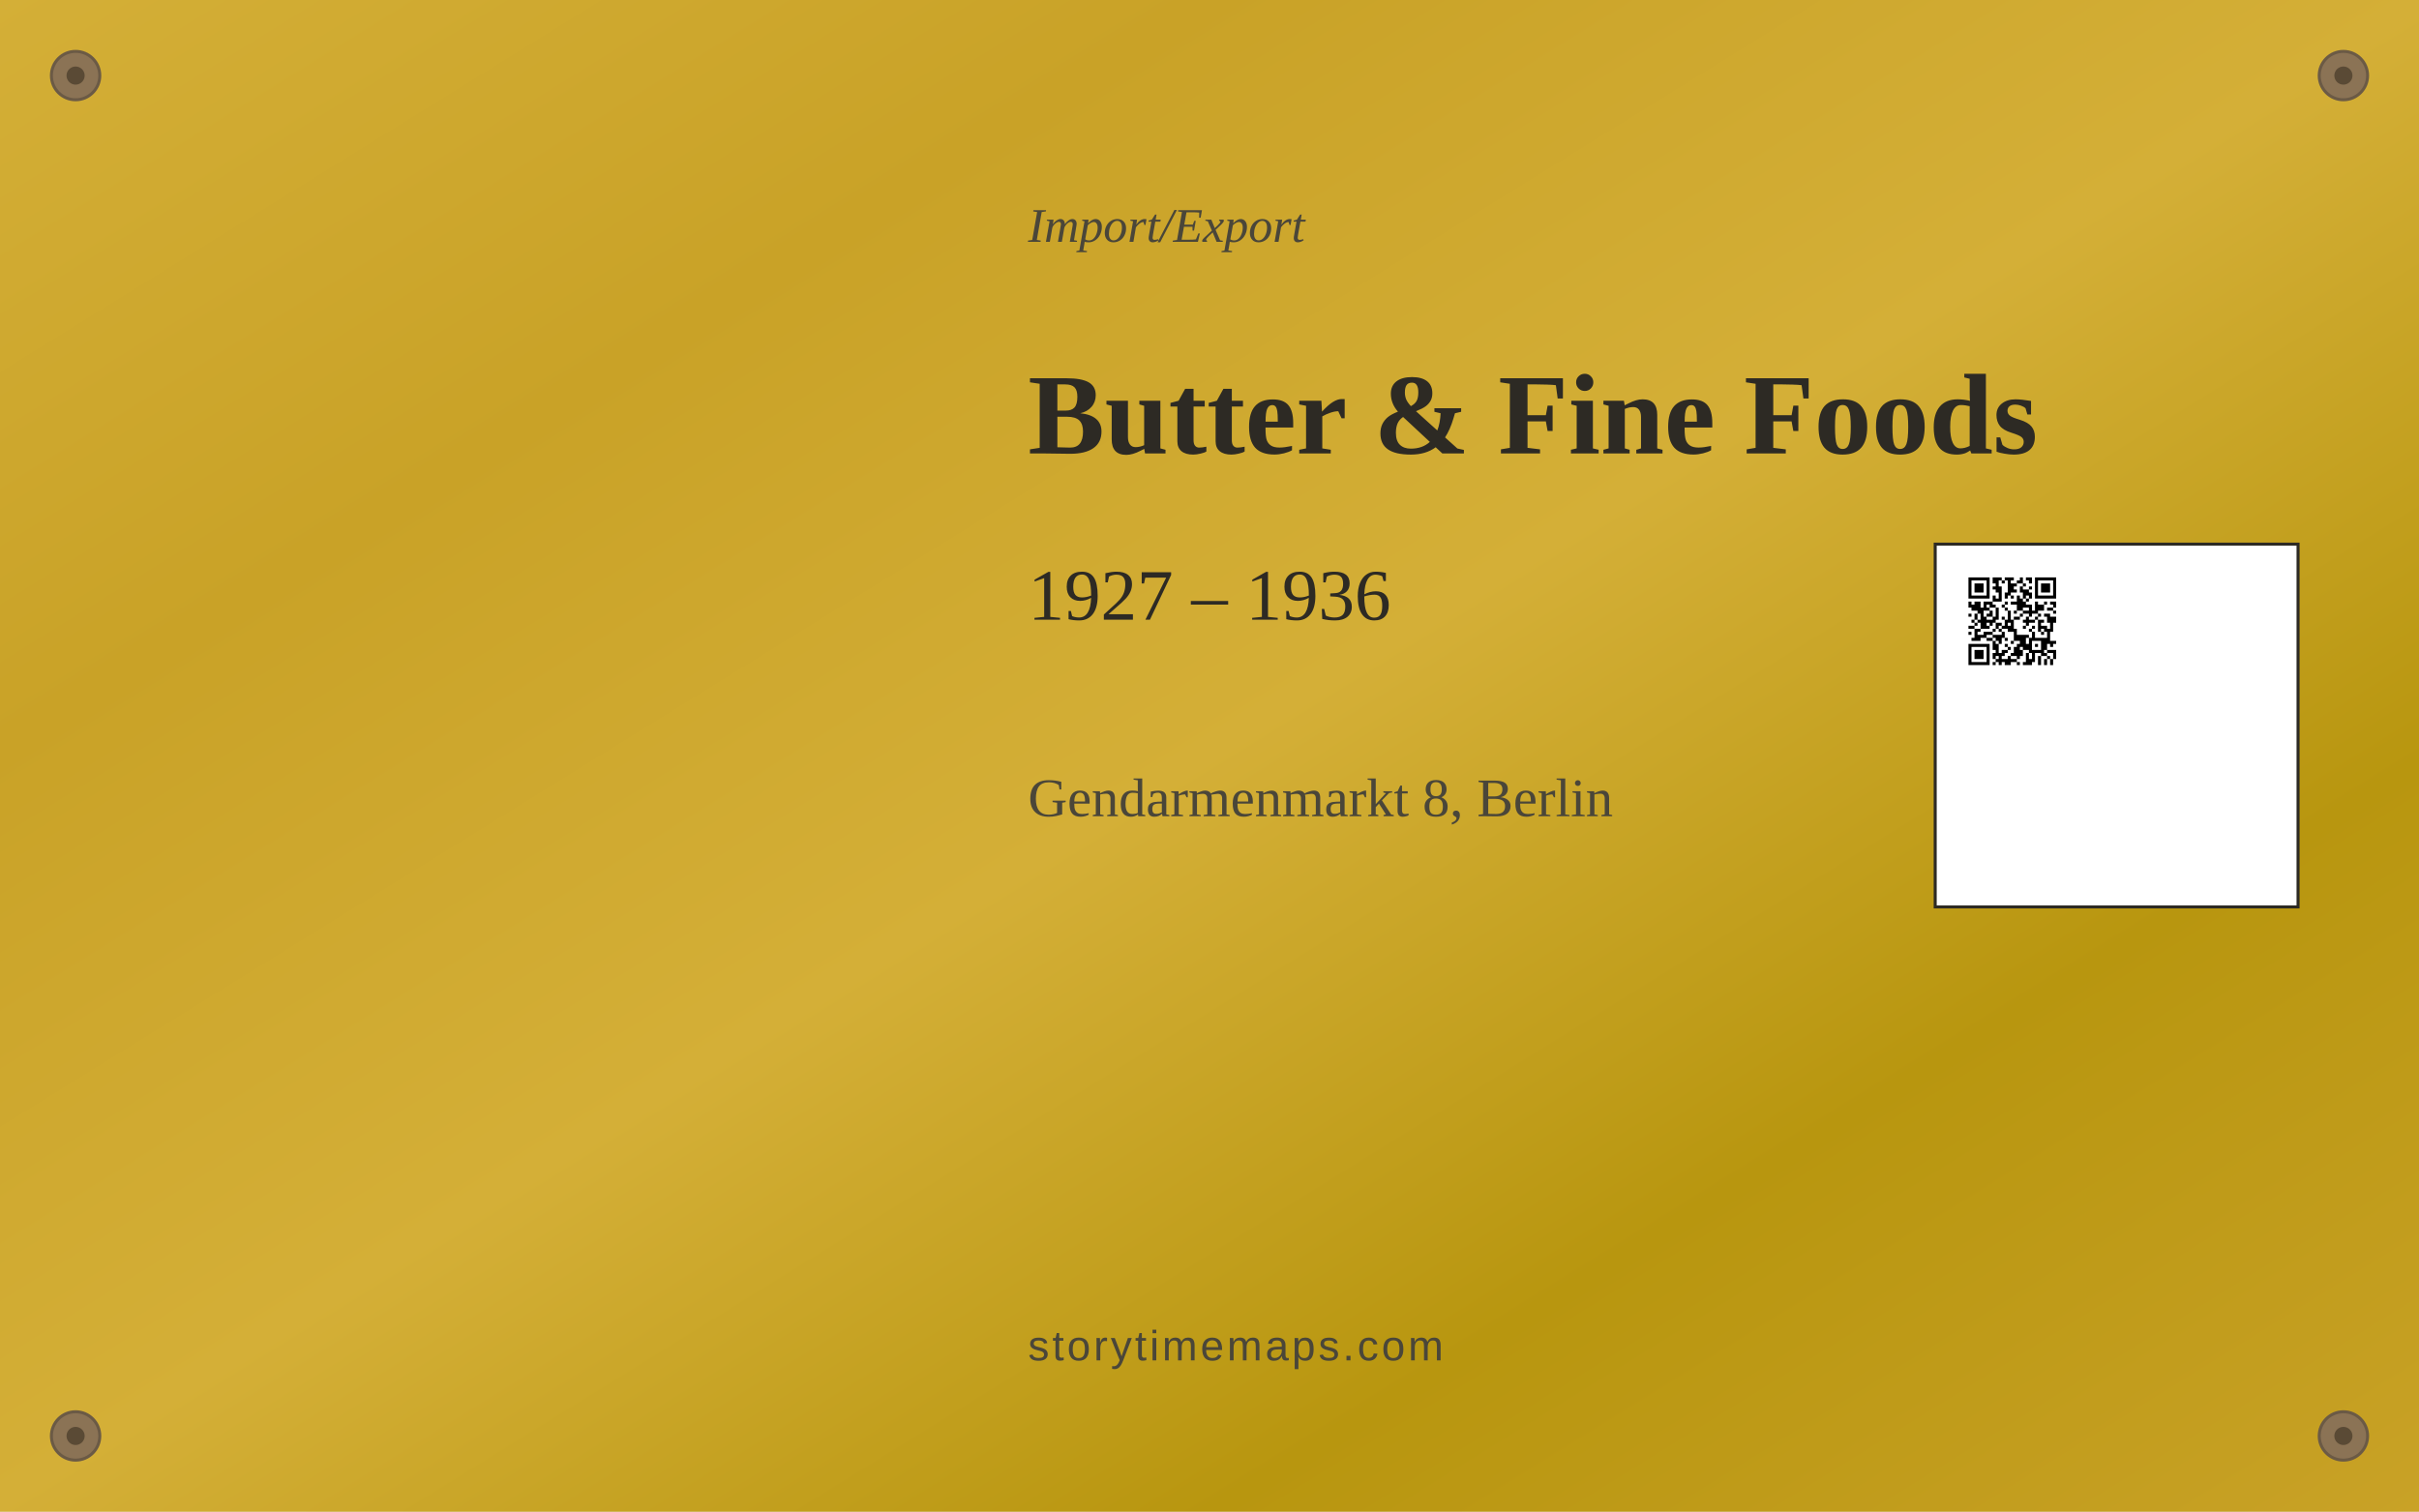
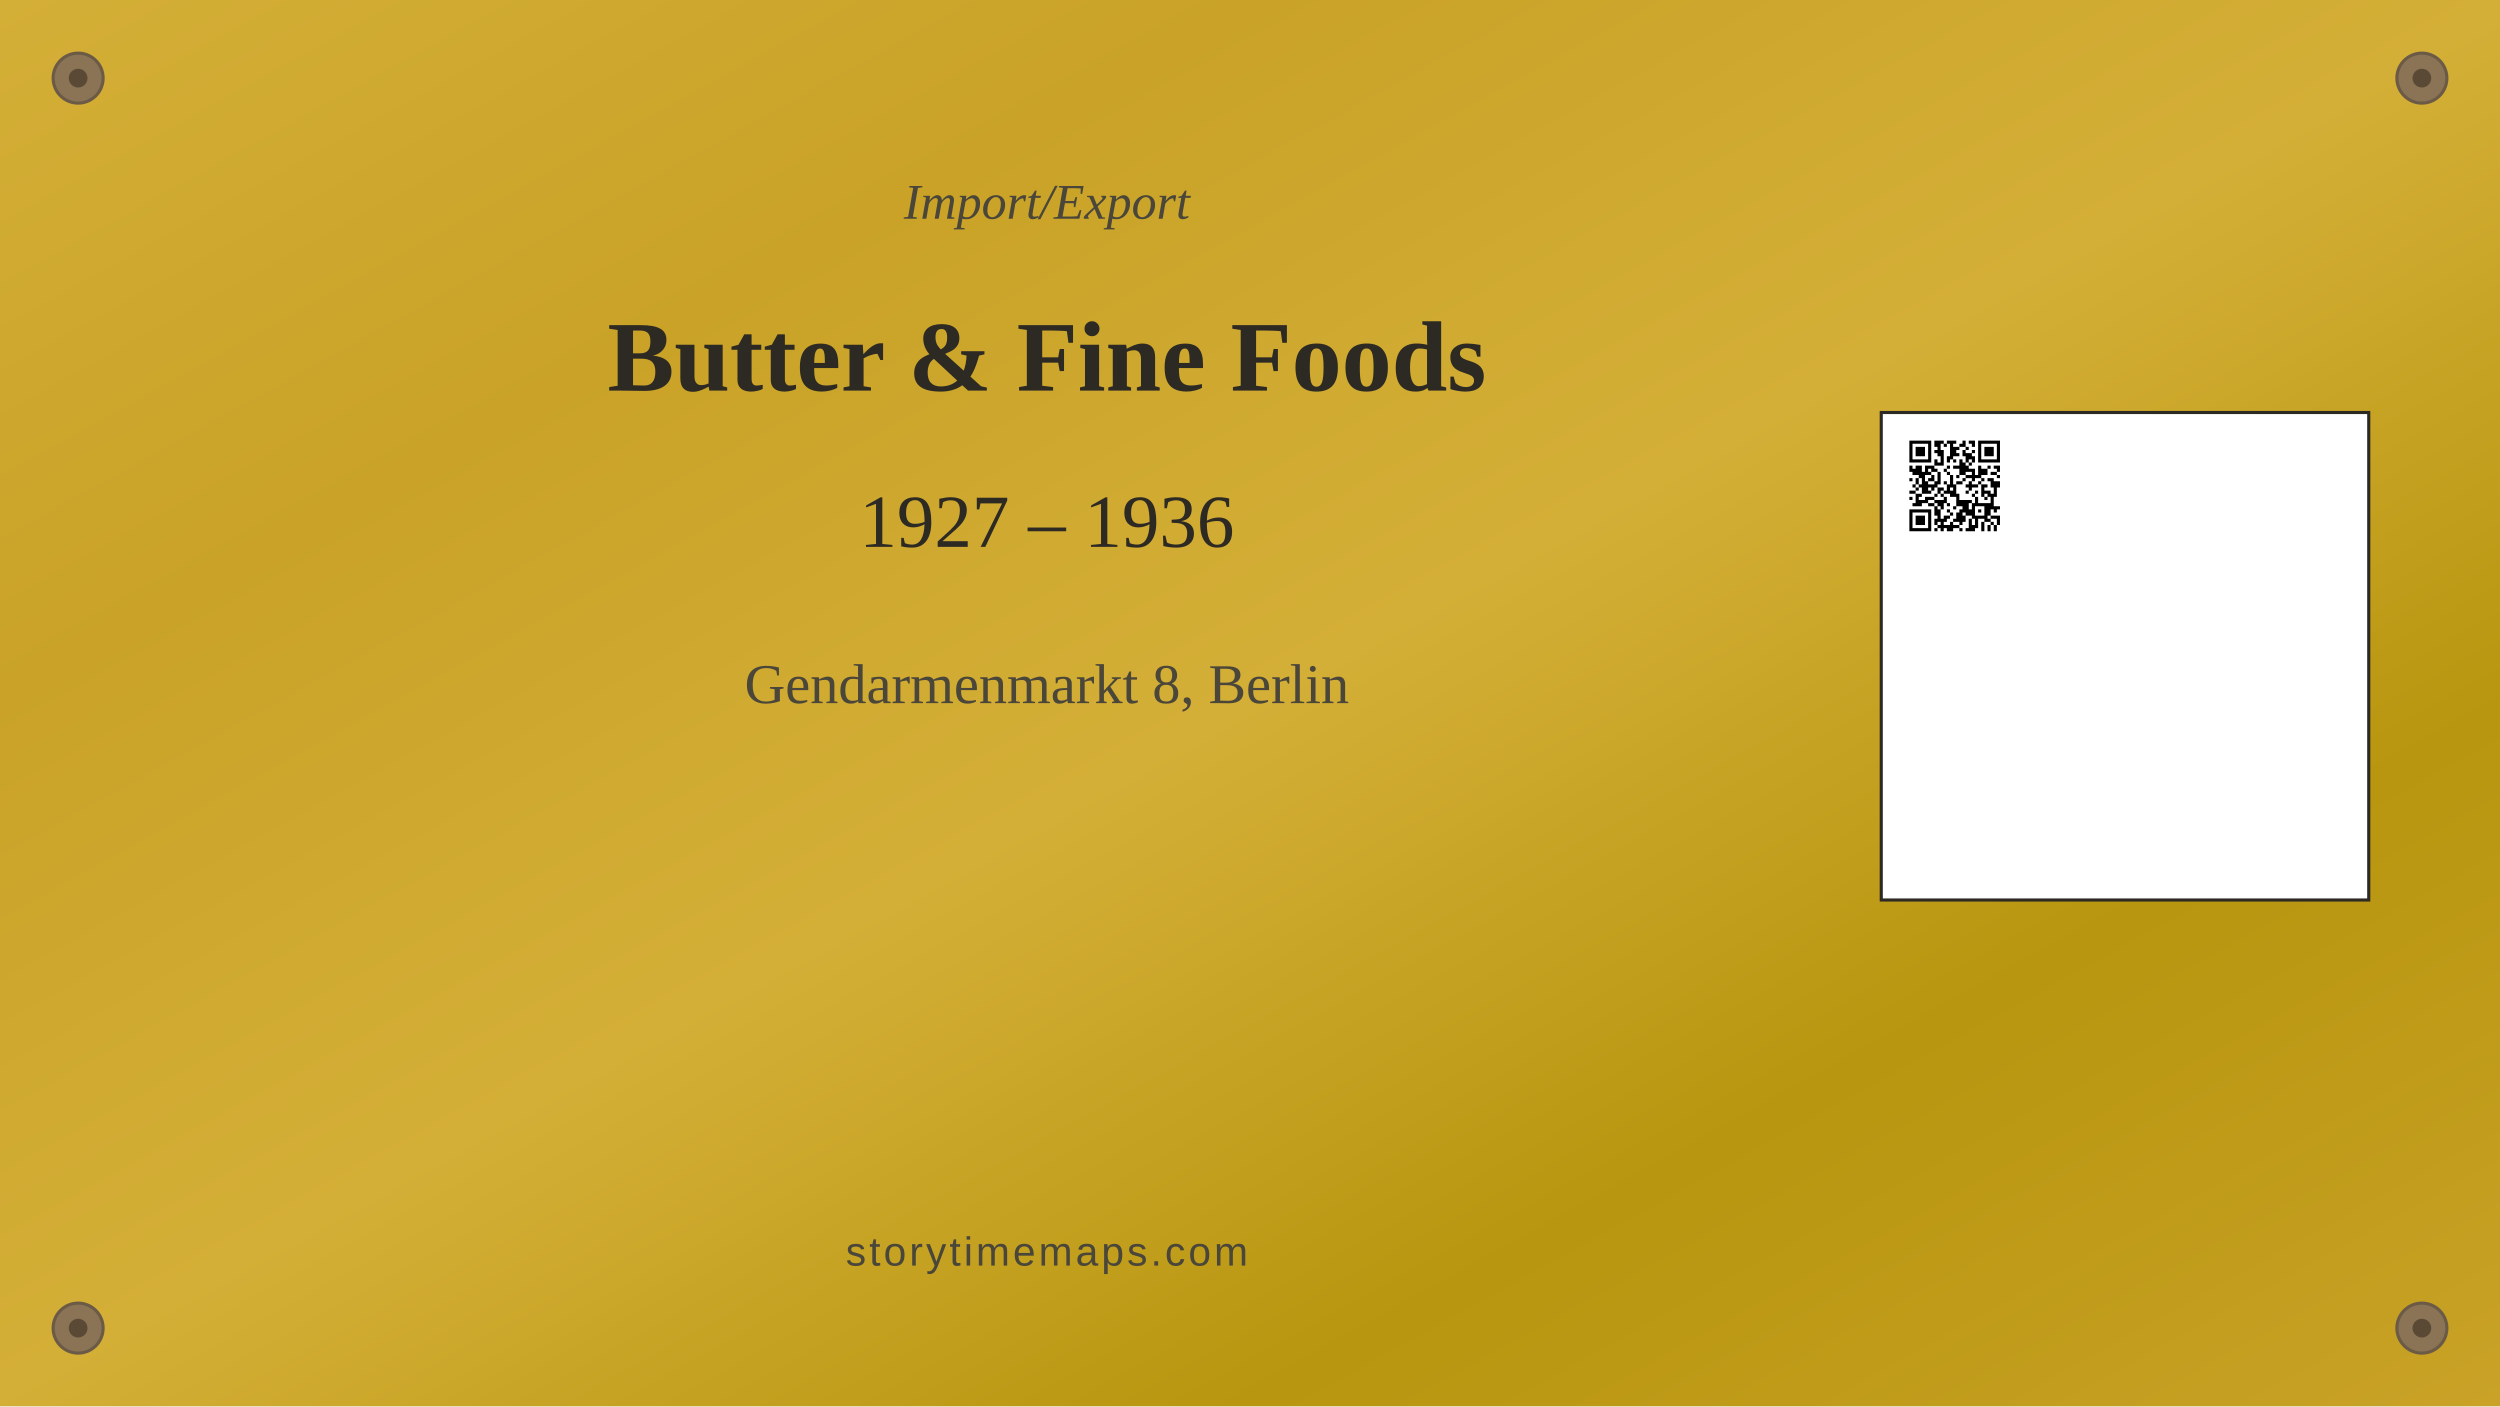
- <svg xmlns="http://www.w3.org/2000/svg" viewBox="0 0 800 500" width="800" height="500">
+ <svg xmlns="http://www.w3.org/2000/svg" viewBox="0 0 800 450" width="800" height="450">
  <defs>
    <style>
      .title { font-family: Georgia, 'Times New Roman', serif; }
      .text { font-family: Georgia, 'Times New Roman', serif; }
      .url { font-family: 'Helvetica Neue', Arial, sans-serif; }
    </style>
    <linearGradient id="brassGradient" x1="0%" y1="0%" x2="100%" y2="100%">
      <stop offset="0%" style="stop-color:#d4af37" />
      <stop offset="25%" style="stop-color:#c9a227" />
      <stop offset="50%" style="stop-color:#d4af37" />
      <stop offset="75%" style="stop-color:#b8960f" />
      <stop offset="100%" style="stop-color:#c9a227" />
    </linearGradient>
-     <filter id="noise">
-       <feTurbulence type="fractalNoise" baseFrequency="0.9" numOctaves="4" result="noise" />
-       <feColorMatrix type="saturate" values="0" />
-       <feBlend in="SourceGraphic" in2="noise" mode="multiply" />
-     </filter>
  </defs>
-   <rect width="800" height="500" fill="url(#brassGradient)" />
-   <rect width="800" height="500" fill="url(#brassGradient)" opacity="0.95" />
+   <rect width="800" height="450" fill="url(#brassGradient)" />
  <circle cx="25" cy="25" r="8" fill="#8b7355" stroke="#6b5a45" stroke-width="1" />
  <circle cx="25" cy="25" r="3" fill="#5a4a35" />
  <circle cx="775" cy="25" r="8" fill="#8b7355" stroke="#6b5a45" stroke-width="1" />
  <circle cx="775" cy="25" r="3" fill="#5a4a35" />
-   <circle cx="25" cy="475" r="8" fill="#8b7355" stroke="#6b5a45" stroke-width="1" />
-   <circle cx="25" cy="475" r="3" fill="#5a4a35" />
-   <circle cx="775" cy="475" r="8" fill="#8b7355" stroke="#6b5a45" stroke-width="1" />
-   <circle cx="775" cy="475" r="3" fill="#5a4a35" />
-   <text x="340" y="80" class="text" font-size="16" fill="#4a4639" font-style="italic">
+   <circle cx="25" cy="425" r="8" fill="#8b7355" stroke="#6b5a45" stroke-width="1" />
+   <circle cx="25" cy="425" r="3" fill="#5a4a35" />
+   <circle cx="775" cy="425" r="8" fill="#8b7355" stroke="#6b5a45" stroke-width="1" />
+   <circle cx="775" cy="425" r="3" fill="#5a4a35" />
+   <text x="335" y="70" text-anchor="middle" class="text" font-size="16" fill="#4a4639" font-style="italic">
    Import/Export
  </text>
-   <text x="340" y="150" class="title" font-size="38" fill="#2d2a24" font-weight="600">
+   <text x="335" y="125" text-anchor="middle" class="title" font-size="32" fill="#2d2a24" font-weight="600">
    Butter &amp; Fine Foods
  </text>
-   <text x="340" y="205" class="text" font-size="24" fill="#2d2a24">
+   <text x="335" y="175" text-anchor="middle" class="text" font-size="24" fill="#2d2a24">
    1927 – 1936
  </text>
-   <text x="340" y="270" class="text" font-size="18" fill="#4a4639">
+   <text x="335" y="225" text-anchor="middle" class="text" font-size="18" fill="#4a4639">
    Gendarmenmarkt 8, Berlin
  </text>
-   <text x="340" y="450" class="url" font-size="14" fill="#4a4639" letter-spacing="1">
+   <text x="335" y="405" text-anchor="middle" class="url" font-size="13" fill="#4a4639" letter-spacing="1">
    storytimemaps.com
  </text>
-   <g transform="translate(650, 190)">
-     <rect x="-10" y="-10" width="120" height="120" fill="#ffffff" stroke="#2d2a24" stroke-width="1" />
+   <g transform="translate(610, 140)">
+     <rect x="-8" y="-8" width="156" height="156" fill="#ffffff" stroke="#2d2a24" stroke-width="1" />
    <g transform="translate(0, 0)">
      <path fill="#ffffff" d="M0 0h31v31H0z" />
      <path stroke="#000000" d="M1 1.5h7m1 0h3m1 0h3m2 0h1m1 0h2m1 0h7M1 2.5h1m5 0h1m1 0h2m1 0h1m1 0h1m2 0h2m2 0h1m1 0h1m5 0h1M1 3.5h1m1 0h3m1 0h1m2 0h1m3 0h3m2 0h1m3 0h1m1 0h3m1 0h1M1 4.5h1m1 0h3m1 0h1m1 0h3m2 0h2m2 0h1m2 0h1m1 0h1m1 0h3m1 0h1M1 5.5h1m1 0h3m1 0h1m2 0h2m2 0h3m1 0h3m2 0h1m1 0h3m1 0h1M1 6.5h1m5 0h1m3 0h1m1 0h2m4 0h3m1 0h1m5 0h1M1 7.5h7m1 0h1m1 0h1m1 0h1m1 0h1m1 0h1m1 0h1m1 0h1m1 0h7M9 8.5h3m5 0h2m1 0h1M1 9.5h1m1 0h2m1 0h3m4 0h1m1 0h5m3 0h1m2 0h1m1 0h2M1 10.5h4m1 0h1m1 0h2m2 0h1m4 0h5m1 0h3m3 0h1M2 11.5h6m2 0h1m2 0h1m3 0h2m2 0h1m1 0h3m1 0h2M4 12.5h2m2 0h1m1 0h1m3 0h1m1 0h1m2 0h5m5 0h1M1 13.5h1m1 0h1m1 0h1m1 0h2m1 0h1m3 0h1m3 0h1m2 0h1m2 0h1m1 0h2M3 14.5h1m1 0h2m2 0h2m1 0h1m1 0h1m1 0h2m2 0h1m2 0h1m3 0h3M2 15.5h1m1 0h6m3 0h3m3 0h4m1 0h2m1 0h3M3 16.5h1m1 0h2m1 0h1m1 0h2m1 0h1m1 0h1m4 0h1m3 0h1m3 0h1M1 17.5h2m2 0h3m2 0h1m1 0h4m3 0h1m2 0h1m1 0h3m1 0h1M3 18.5h2m4 0h1m1 0h1m2 0h3m4 0h1m2 0h1m1 0h3M1 19.5h1m1 0h1m2 0h3m3 0h1m3 0h1m5 0h1m2 0h1m1 0h1M3 20.5h4m2 0h4m3 0h5m1 0h1m4 0h1M2 21.5h3m2 0h2m1 0h2m1 0h1m2 0h4m1 0h7M9 22.5h1m1 0h1m3 0h1m2 0h2m1 0h1m3 0h5M1 23.5h7m1 0h2m2 0h1m3 0h5m1 0h1m1 0h2m1 0h1M1 24.5h1m5 0h1m1 0h2m3 0h1m1 0h2m1 0h3m3 0h2M1 25.5h1m1 0h3m1 0h1m2 0h1m1 0h2m2 0h3m2 0h5m1 0h3M1 26.5h1m1 0h3m1 0h1m1 0h4m2 0h4m1 0h1m1 0h1m2 0h2m2 0h1M1 27.5h1m1 0h3m1 0h1m1 0h1m1 0h1m2 0h1m2 0h1m2 0h1m1 0h1m1 0h1m2 0h1m1 0h1M1 28.5h1m5 0h1m2 0h7m3 0h3m1 0h1m1 0h1m1 0h1M1 29.5h7m1 0h1m1 0h1m1 0h2m2 0h1m1 0h3m2 0h1m1 0h1m1 0h1" />
    </g>
  </g>
</svg>
